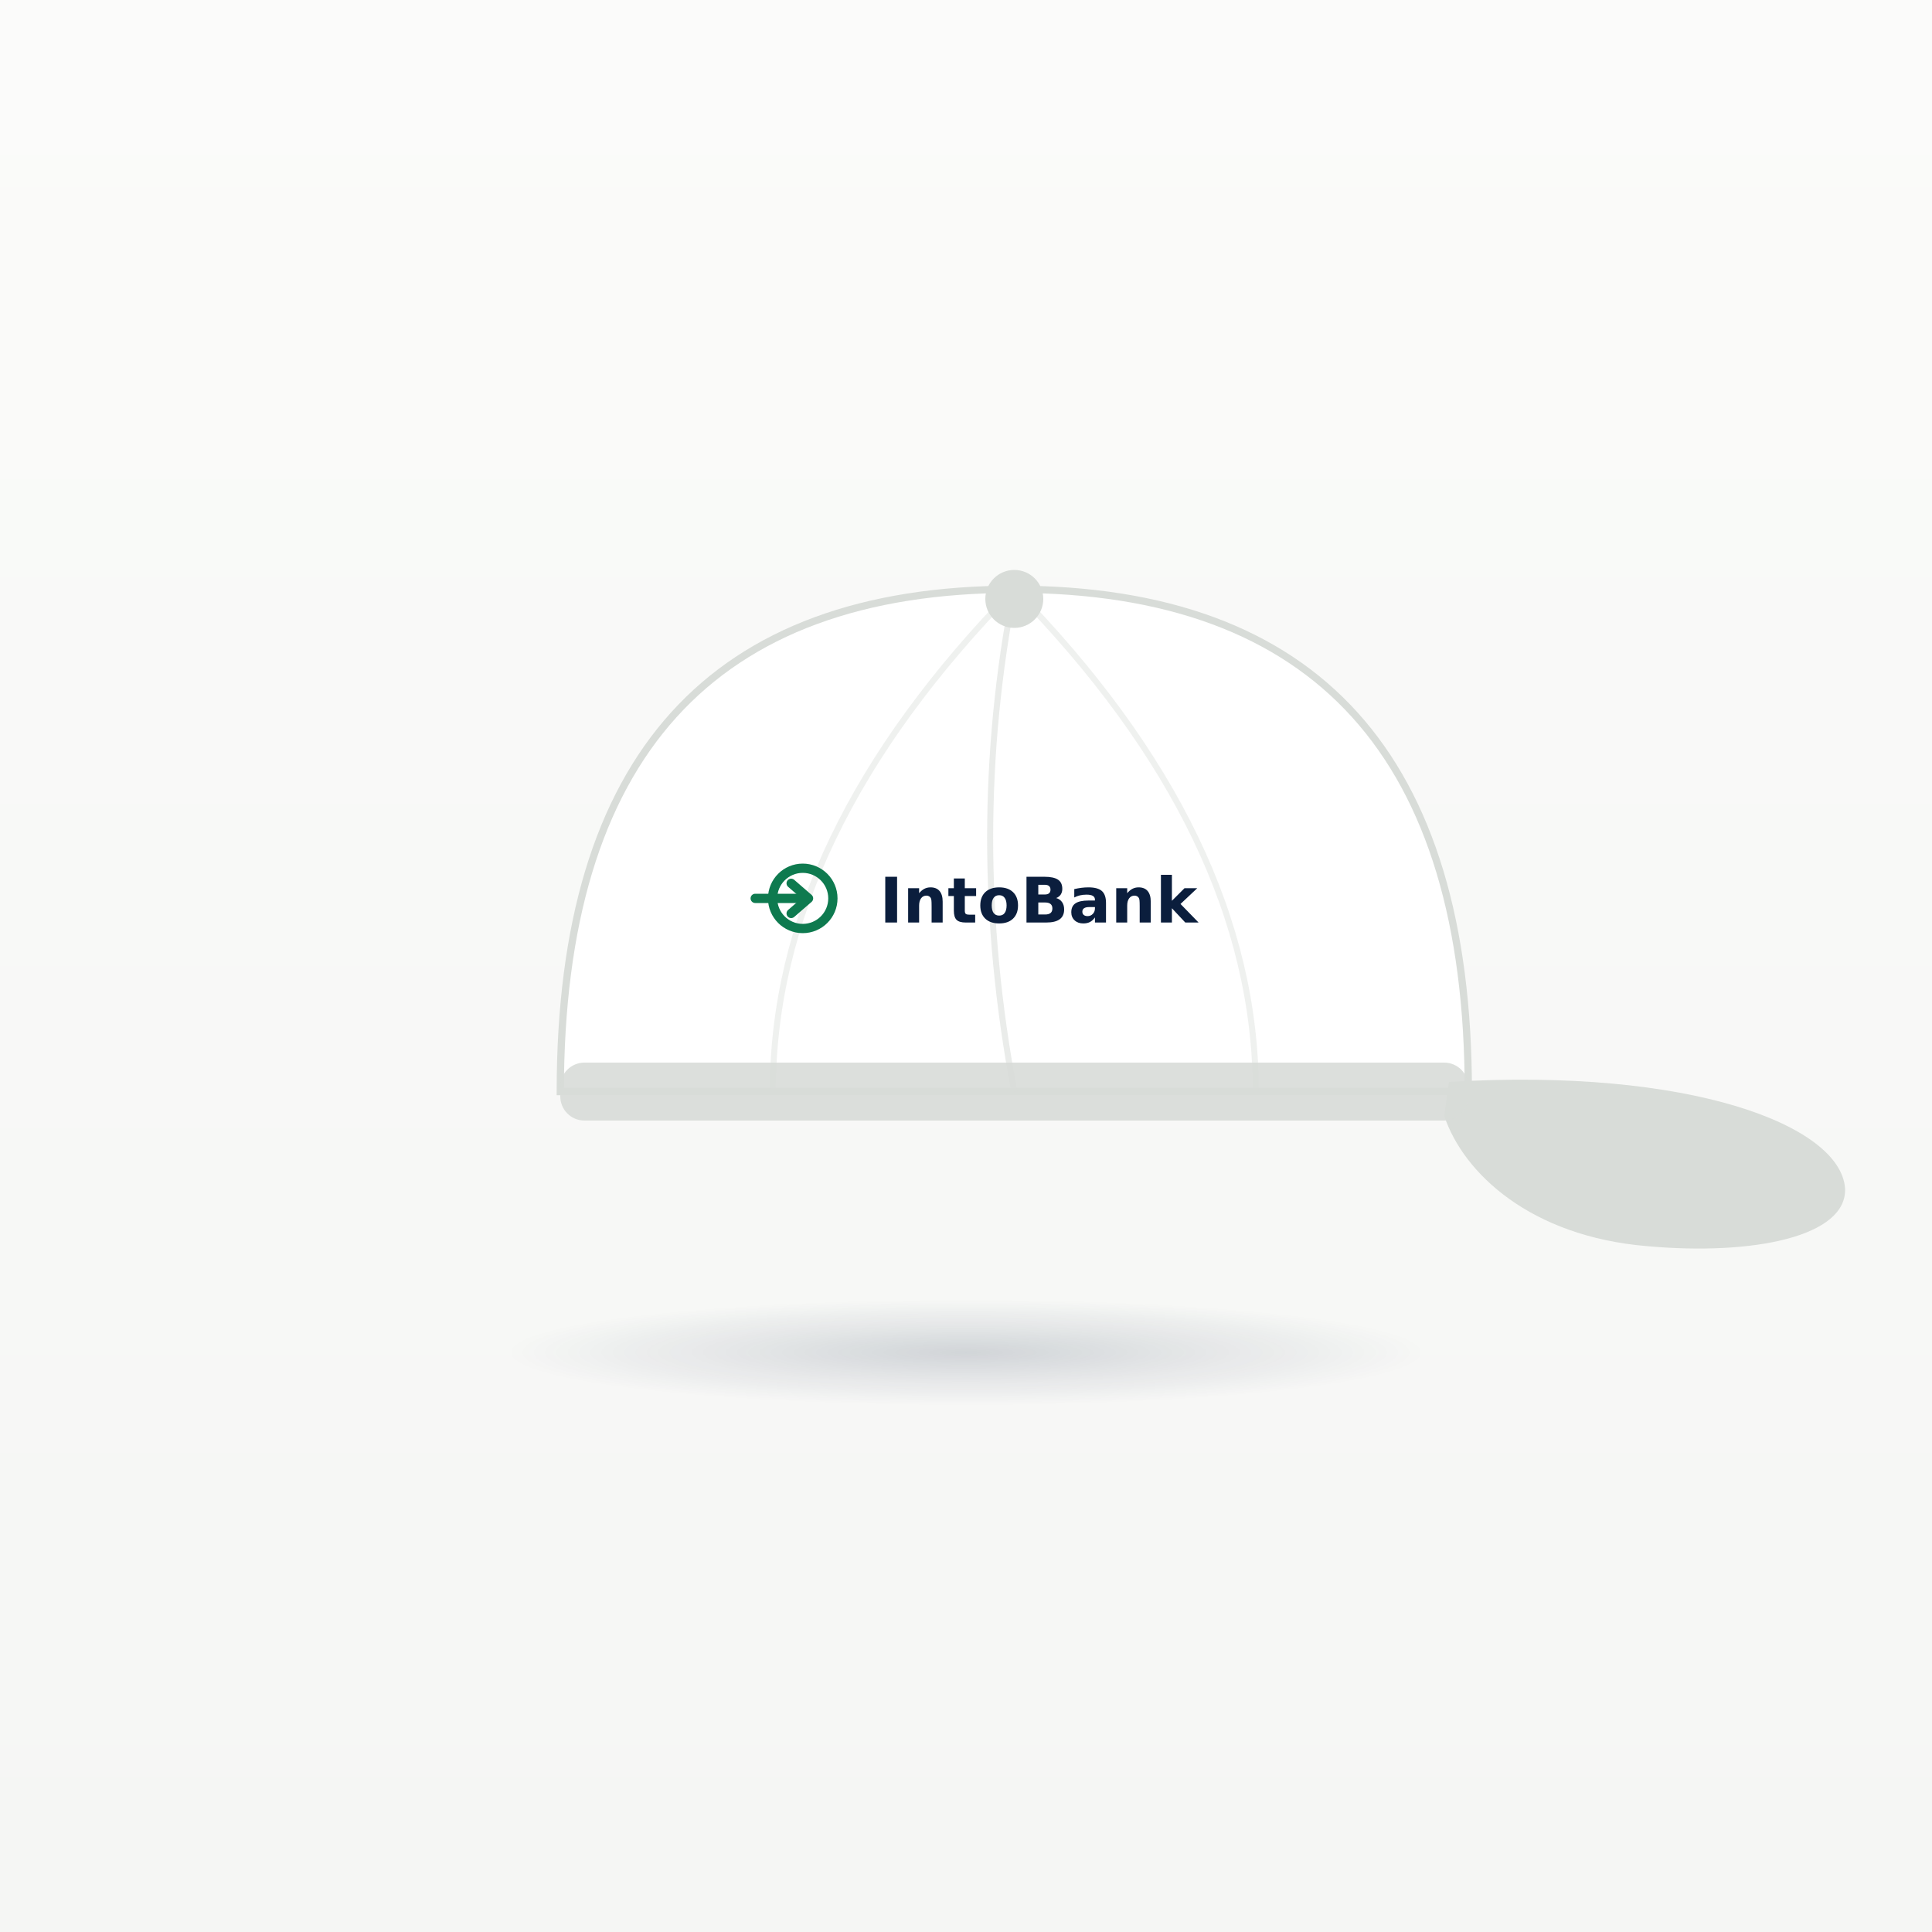
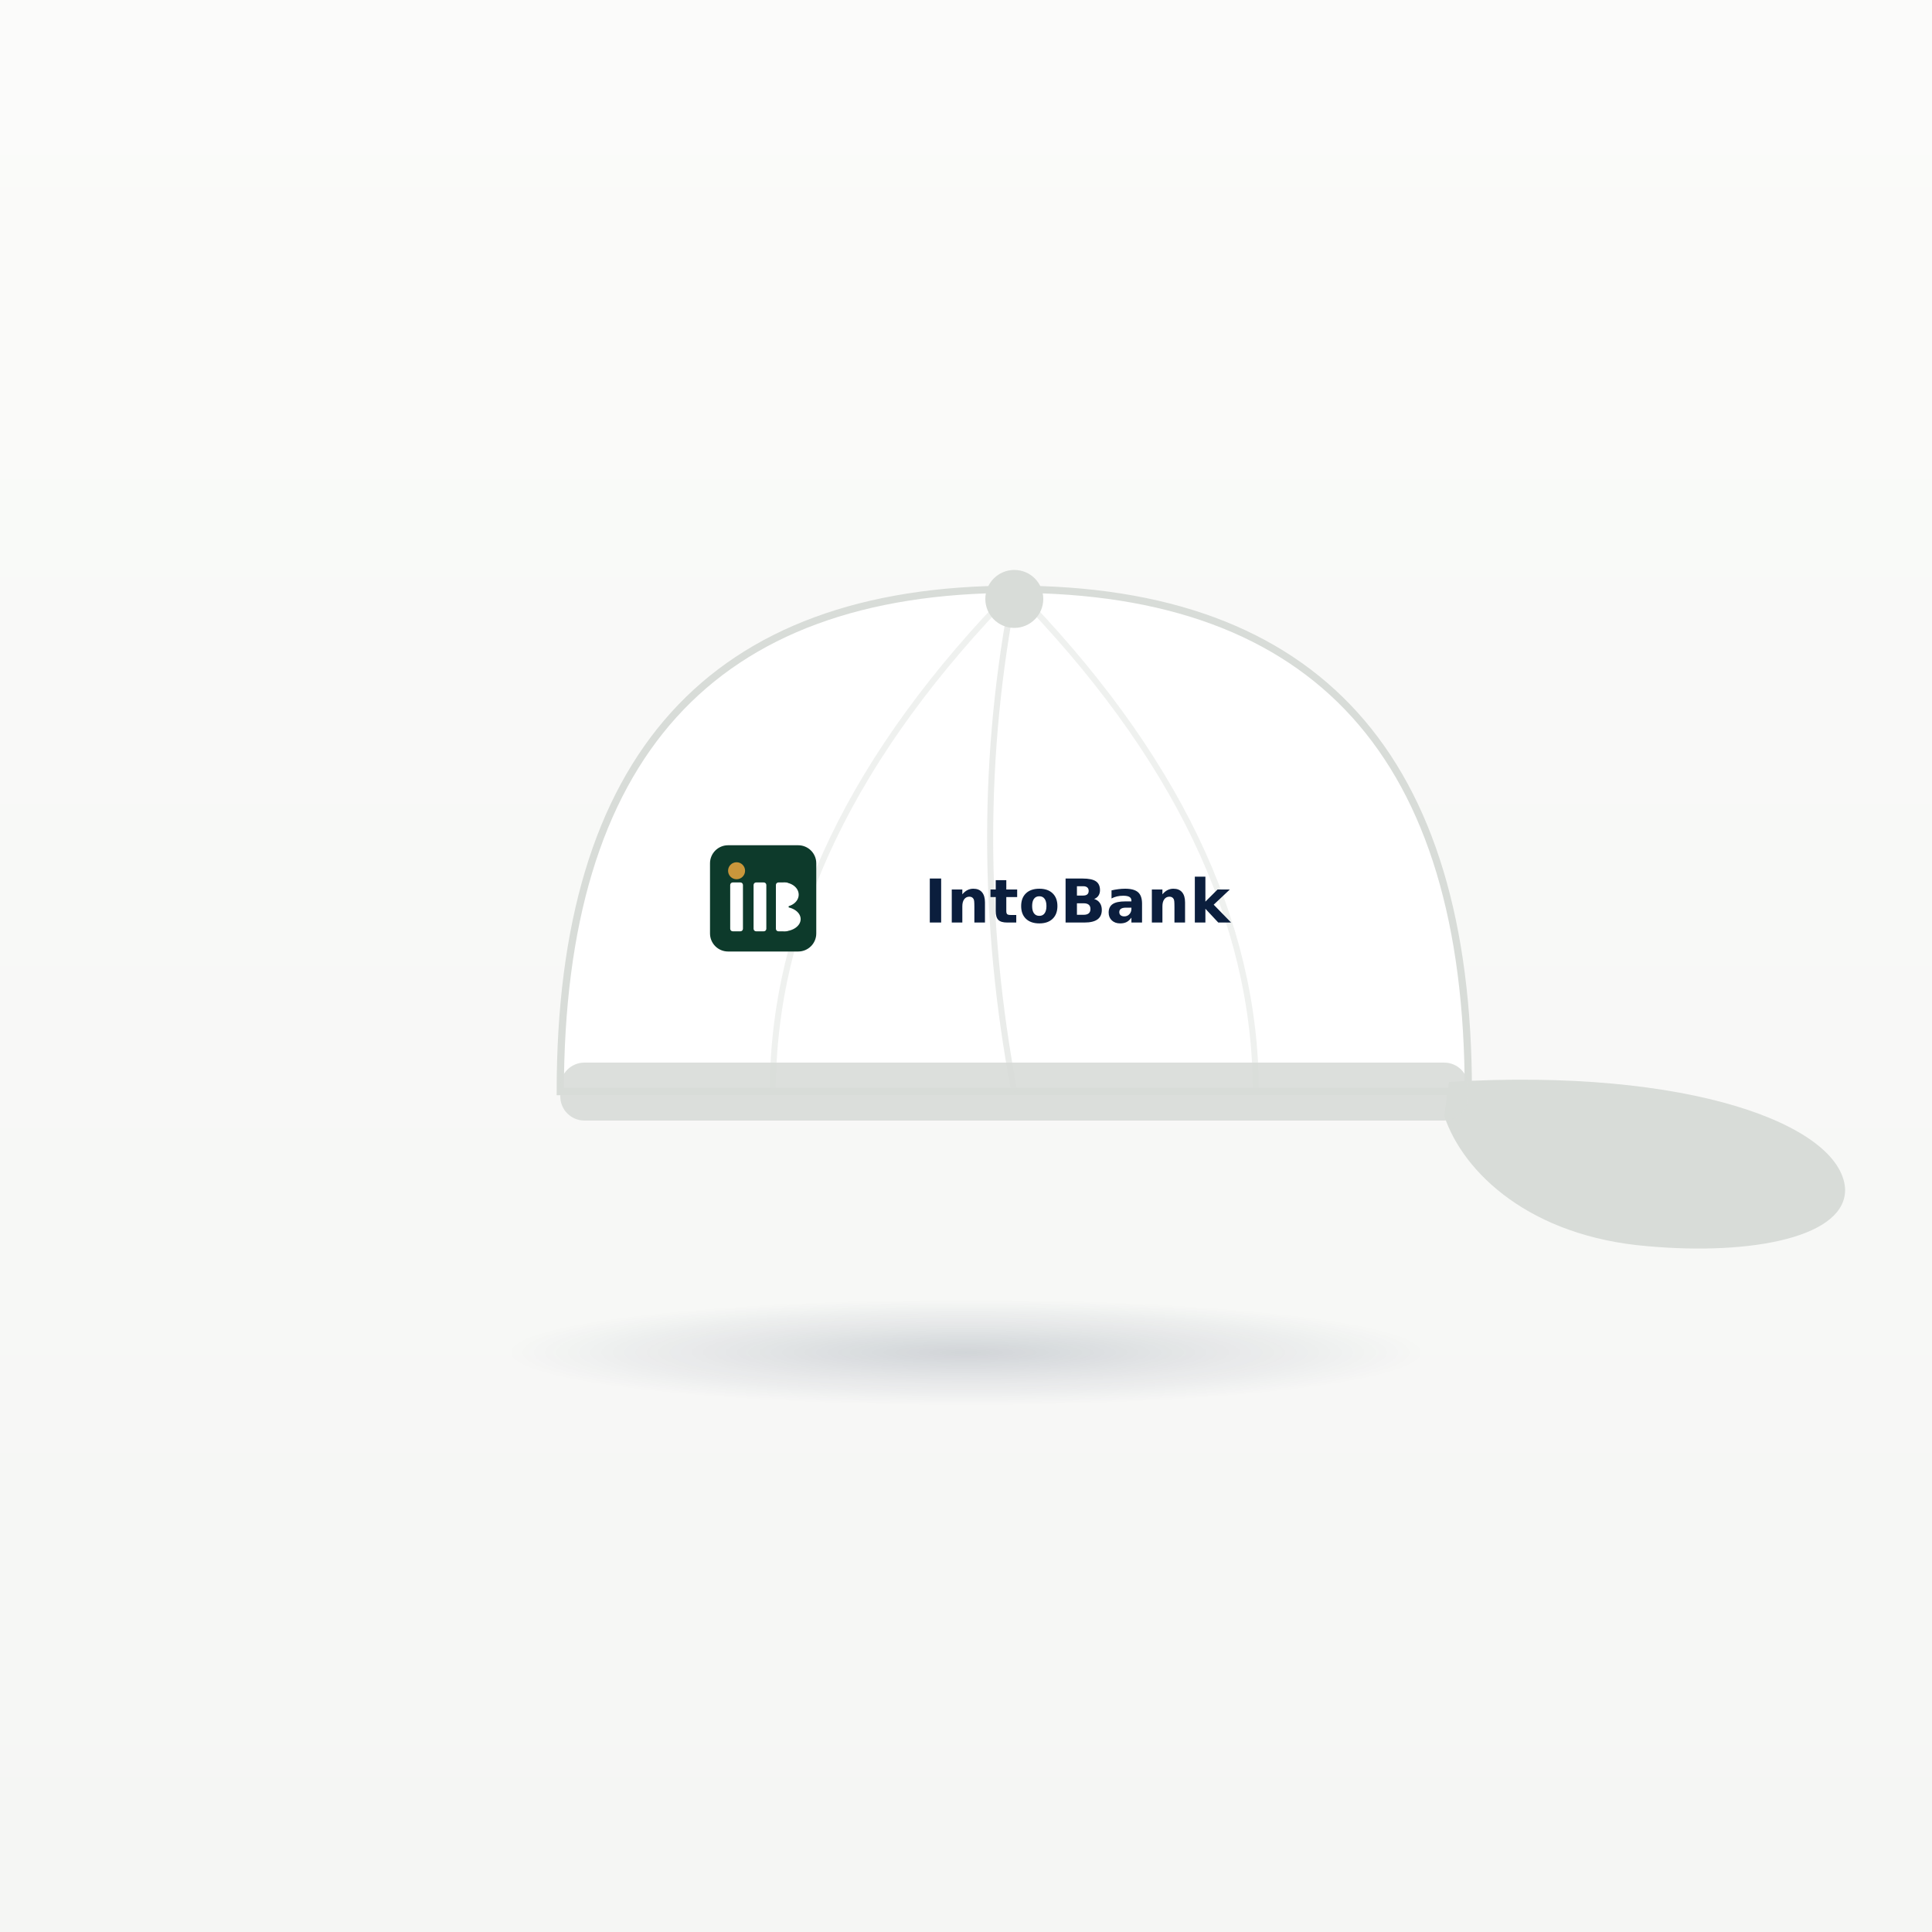
<svg xmlns="http://www.w3.org/2000/svg" viewBox="0 0 800 800" width="800" height="800">
  <defs>
    <linearGradient id="bg" x1="0" y1="0" x2="0" y2="1">
      <stop offset="0" stop-color="#FBFBFA" />
      <stop offset="1" stop-color="#F5F6F4" />
    </linearGradient>
    <radialGradient id="sh" cx="0.5" cy="0.5" r="0.5">
      <stop offset="0" stop-color="#0B1E3D" stop-opacity="0.16" />
      <stop offset="1" stop-color="#0B1E3D" stop-opacity="0" />
    </radialGradient>
  </defs>
  <rect width="800" height="800" fill="url(#bg)" />
  <ellipse cx="400" cy="560" rx="190" ry="22" fill="url(#sh)" />
  <path d="M232,452 Q232,244 420,244 Q608,244 608,452 Z" fill="#FFFFFF" stroke="#D8DCD8" stroke-width="3" />
  <path d="M420,244 Q400,346 420,452" fill="none" stroke="#D8DCD8" stroke-width="2.5" opacity="0.55" />
  <path d="M420,244 Q520,346 520,452" fill="none" stroke="#D8DCD8" stroke-width="2.5" opacity="0.4" />
  <path d="M420,244 Q320,346 320,452" fill="none" stroke="#D8DCD8" stroke-width="2.5" opacity="0.4" />
  <circle cx="420" cy="248" r="12" fill="#D8DCD8" />
  <path d="M600,448 C700,442 762,466 764,492 C765,512 726,520 682,516 C634,512 606,486 598,462 Z" fill="#D8DCD8" />
  <rect x="232" y="440" width="376" height="24" rx="10" fill="#D8DCD8" opacity="0.9" />
-   <circle cx="332.4" cy="372" r="12.48" fill="none" stroke="#0E7A4F" stroke-width="3.84" />
-   <path d="M312.72,372 L333.84,372" stroke="#0E7A4F" stroke-width="3.84" stroke-linecap="round" />
-   <path d="M327.6,365.76 L334.8,372 L327.6,378.24" fill="none" stroke="#0E7A4F" stroke-width="3.84" stroke-linecap="round" stroke-linejoin="round" />
-   <text x="430" y="382" font-family="DejaVu Sans, Helvetica, Arial, sans-serif" font-size="26" font-weight="700" fill="#0B1E3D" text-anchor="middle">IntoBank</text>
+   <rect x="294" y="350" width="44" height="44" rx="7.48" fill="#0D3A2B" />
+   <rect x="302.36" y="365.4" width="5.28" height="20.24" rx="1.056" fill="#FFFFFF" />
+   <circle cx="305.0" cy="360.56" r="3.52" fill="#C9963B" />
+   <rect x="312.04" y="365.4" width="5.28" height="20.24" rx="1.056" fill="#FFFFFF" />
+   <rect x="321.28" y="365.4" width="5.28" height="20.24" rx="1.056" fill="#FFFFFF" />
+   <path d="M324.448,365.4 L324.448,375.52 A6.274,5.06 0 0 0 324.448,365.4 Z" fill="#FFFFFF" />
+   <path d="M324.448,375.52 L324.448,385.64 A7.084,5.06 0 0 0 324.448,375.52 Z" fill="#FFFFFF" />
+   <text x="446" y="382" font-family="DejaVu Sans, Helvetica, Arial, sans-serif" font-size="25" font-weight="700" fill="#0B1E3D" text-anchor="middle">IntoBank</text>
</svg>
